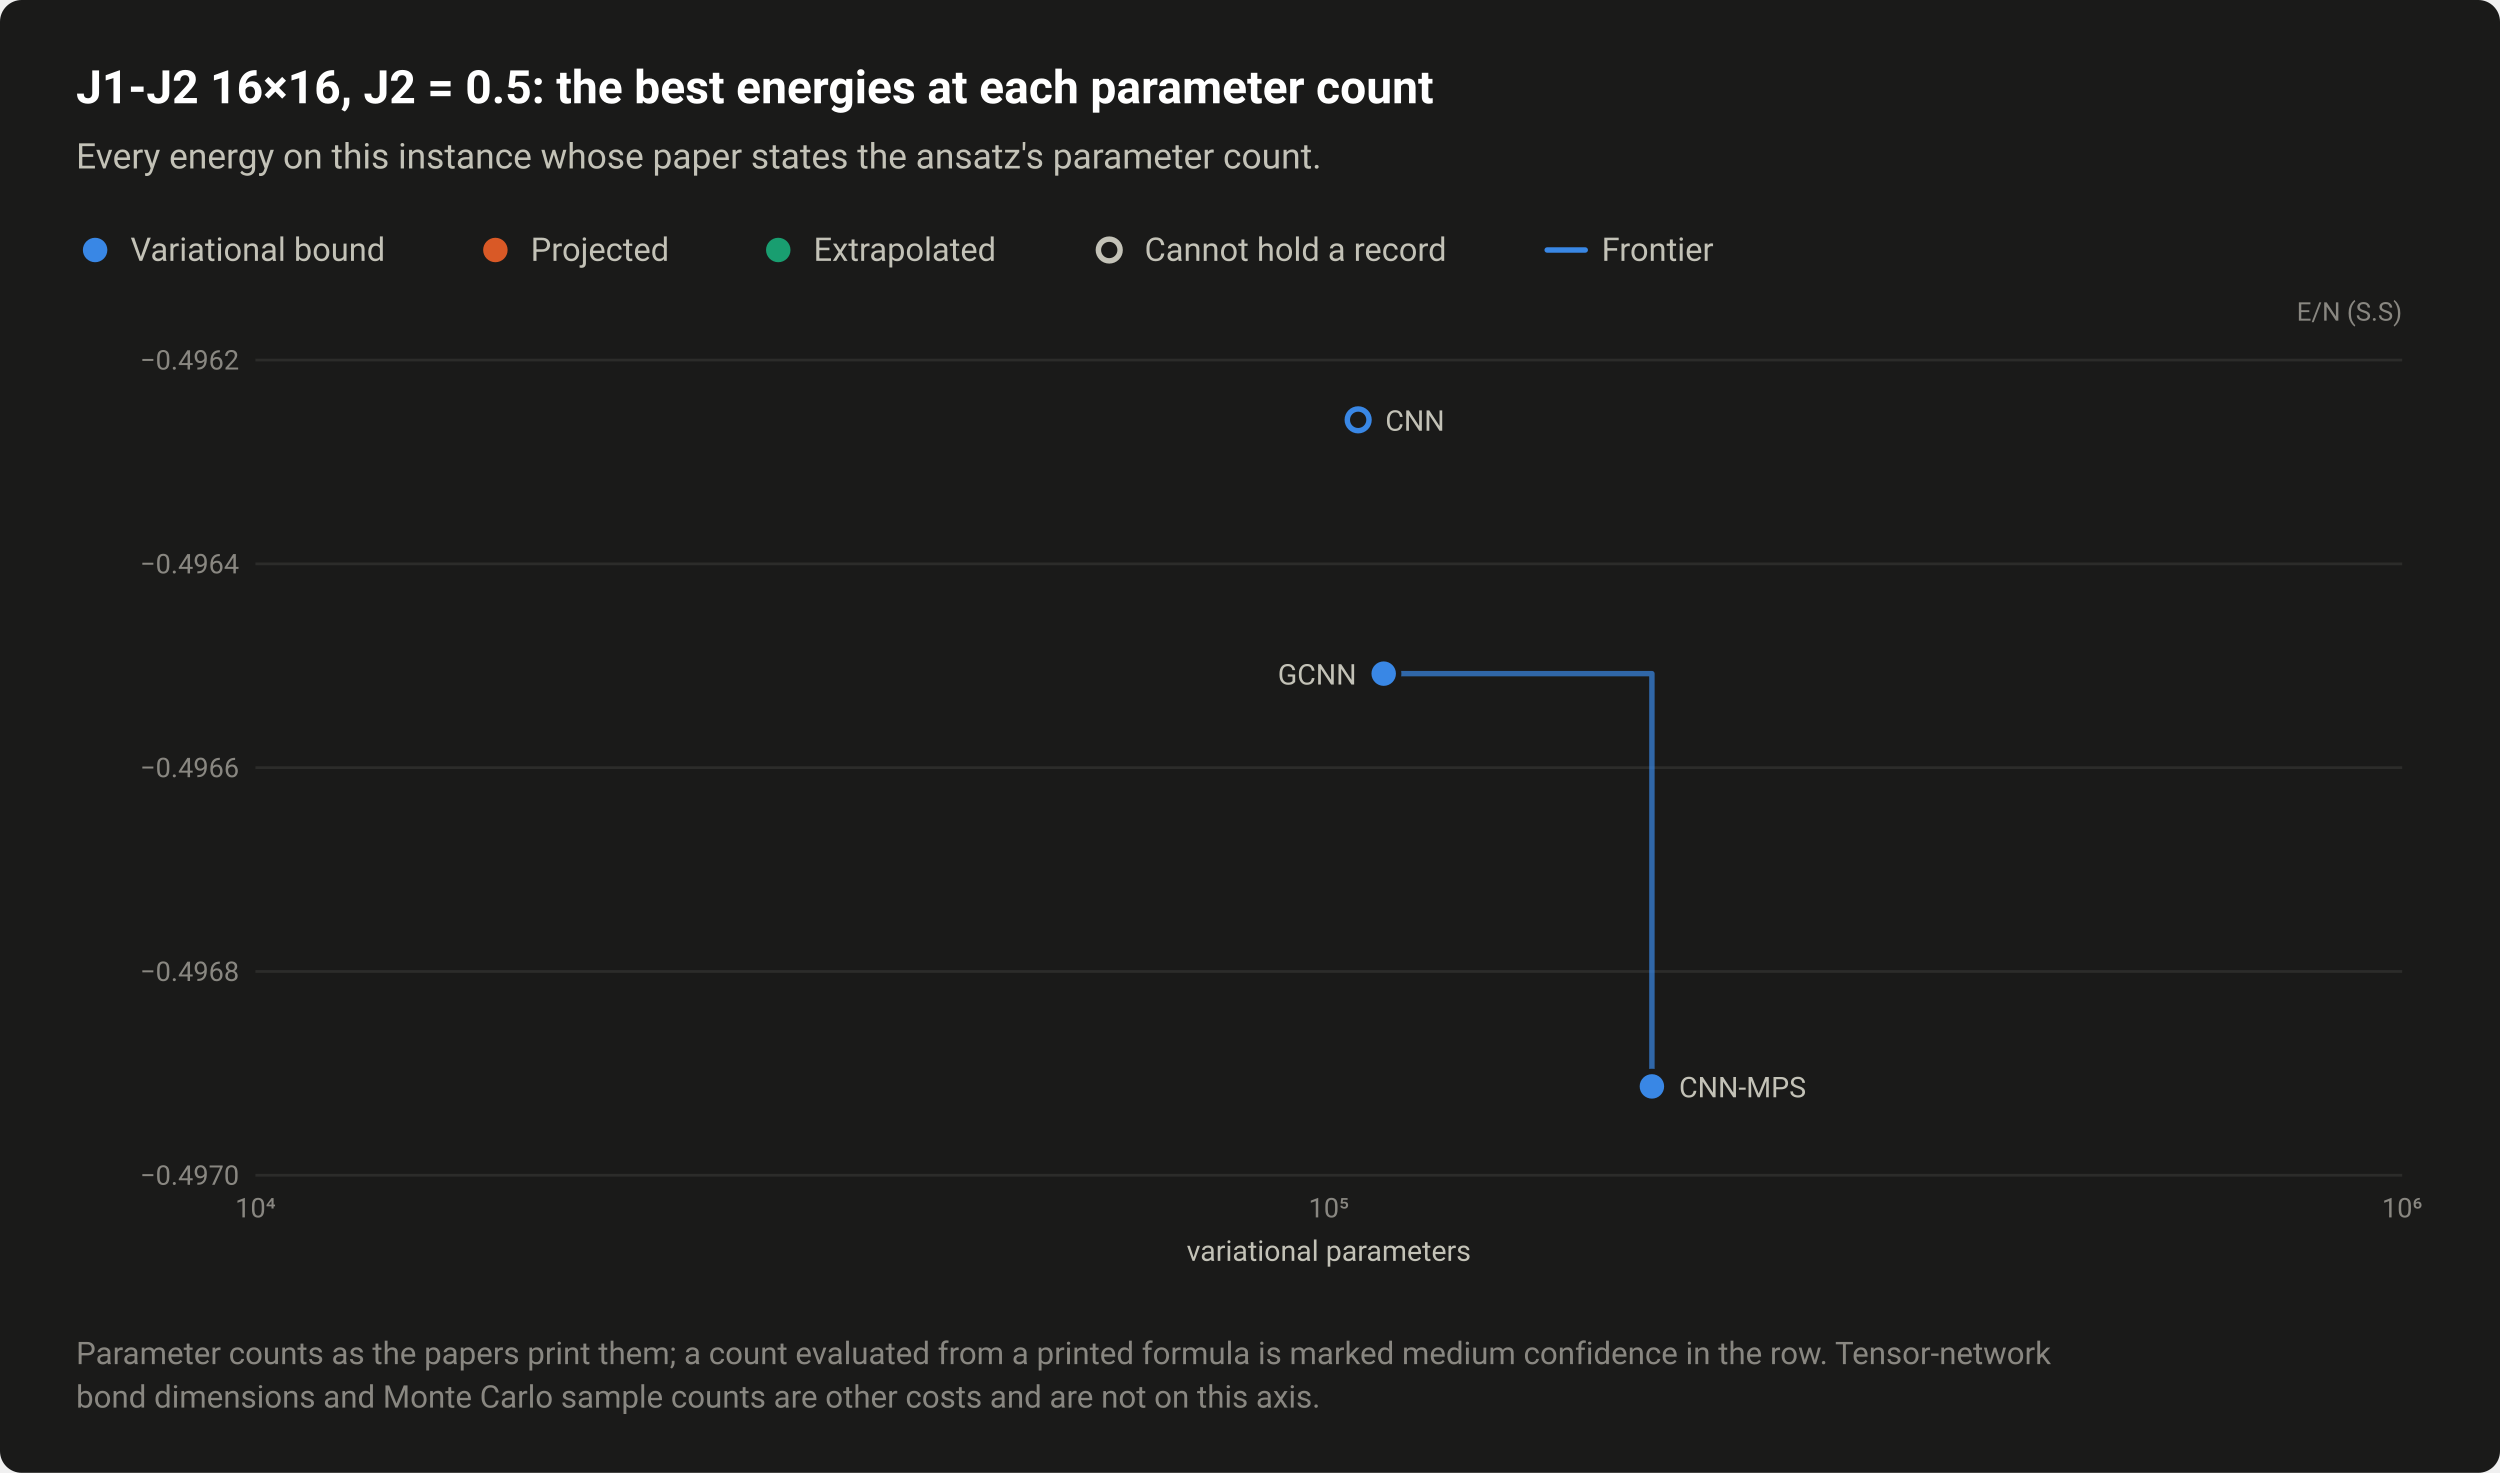
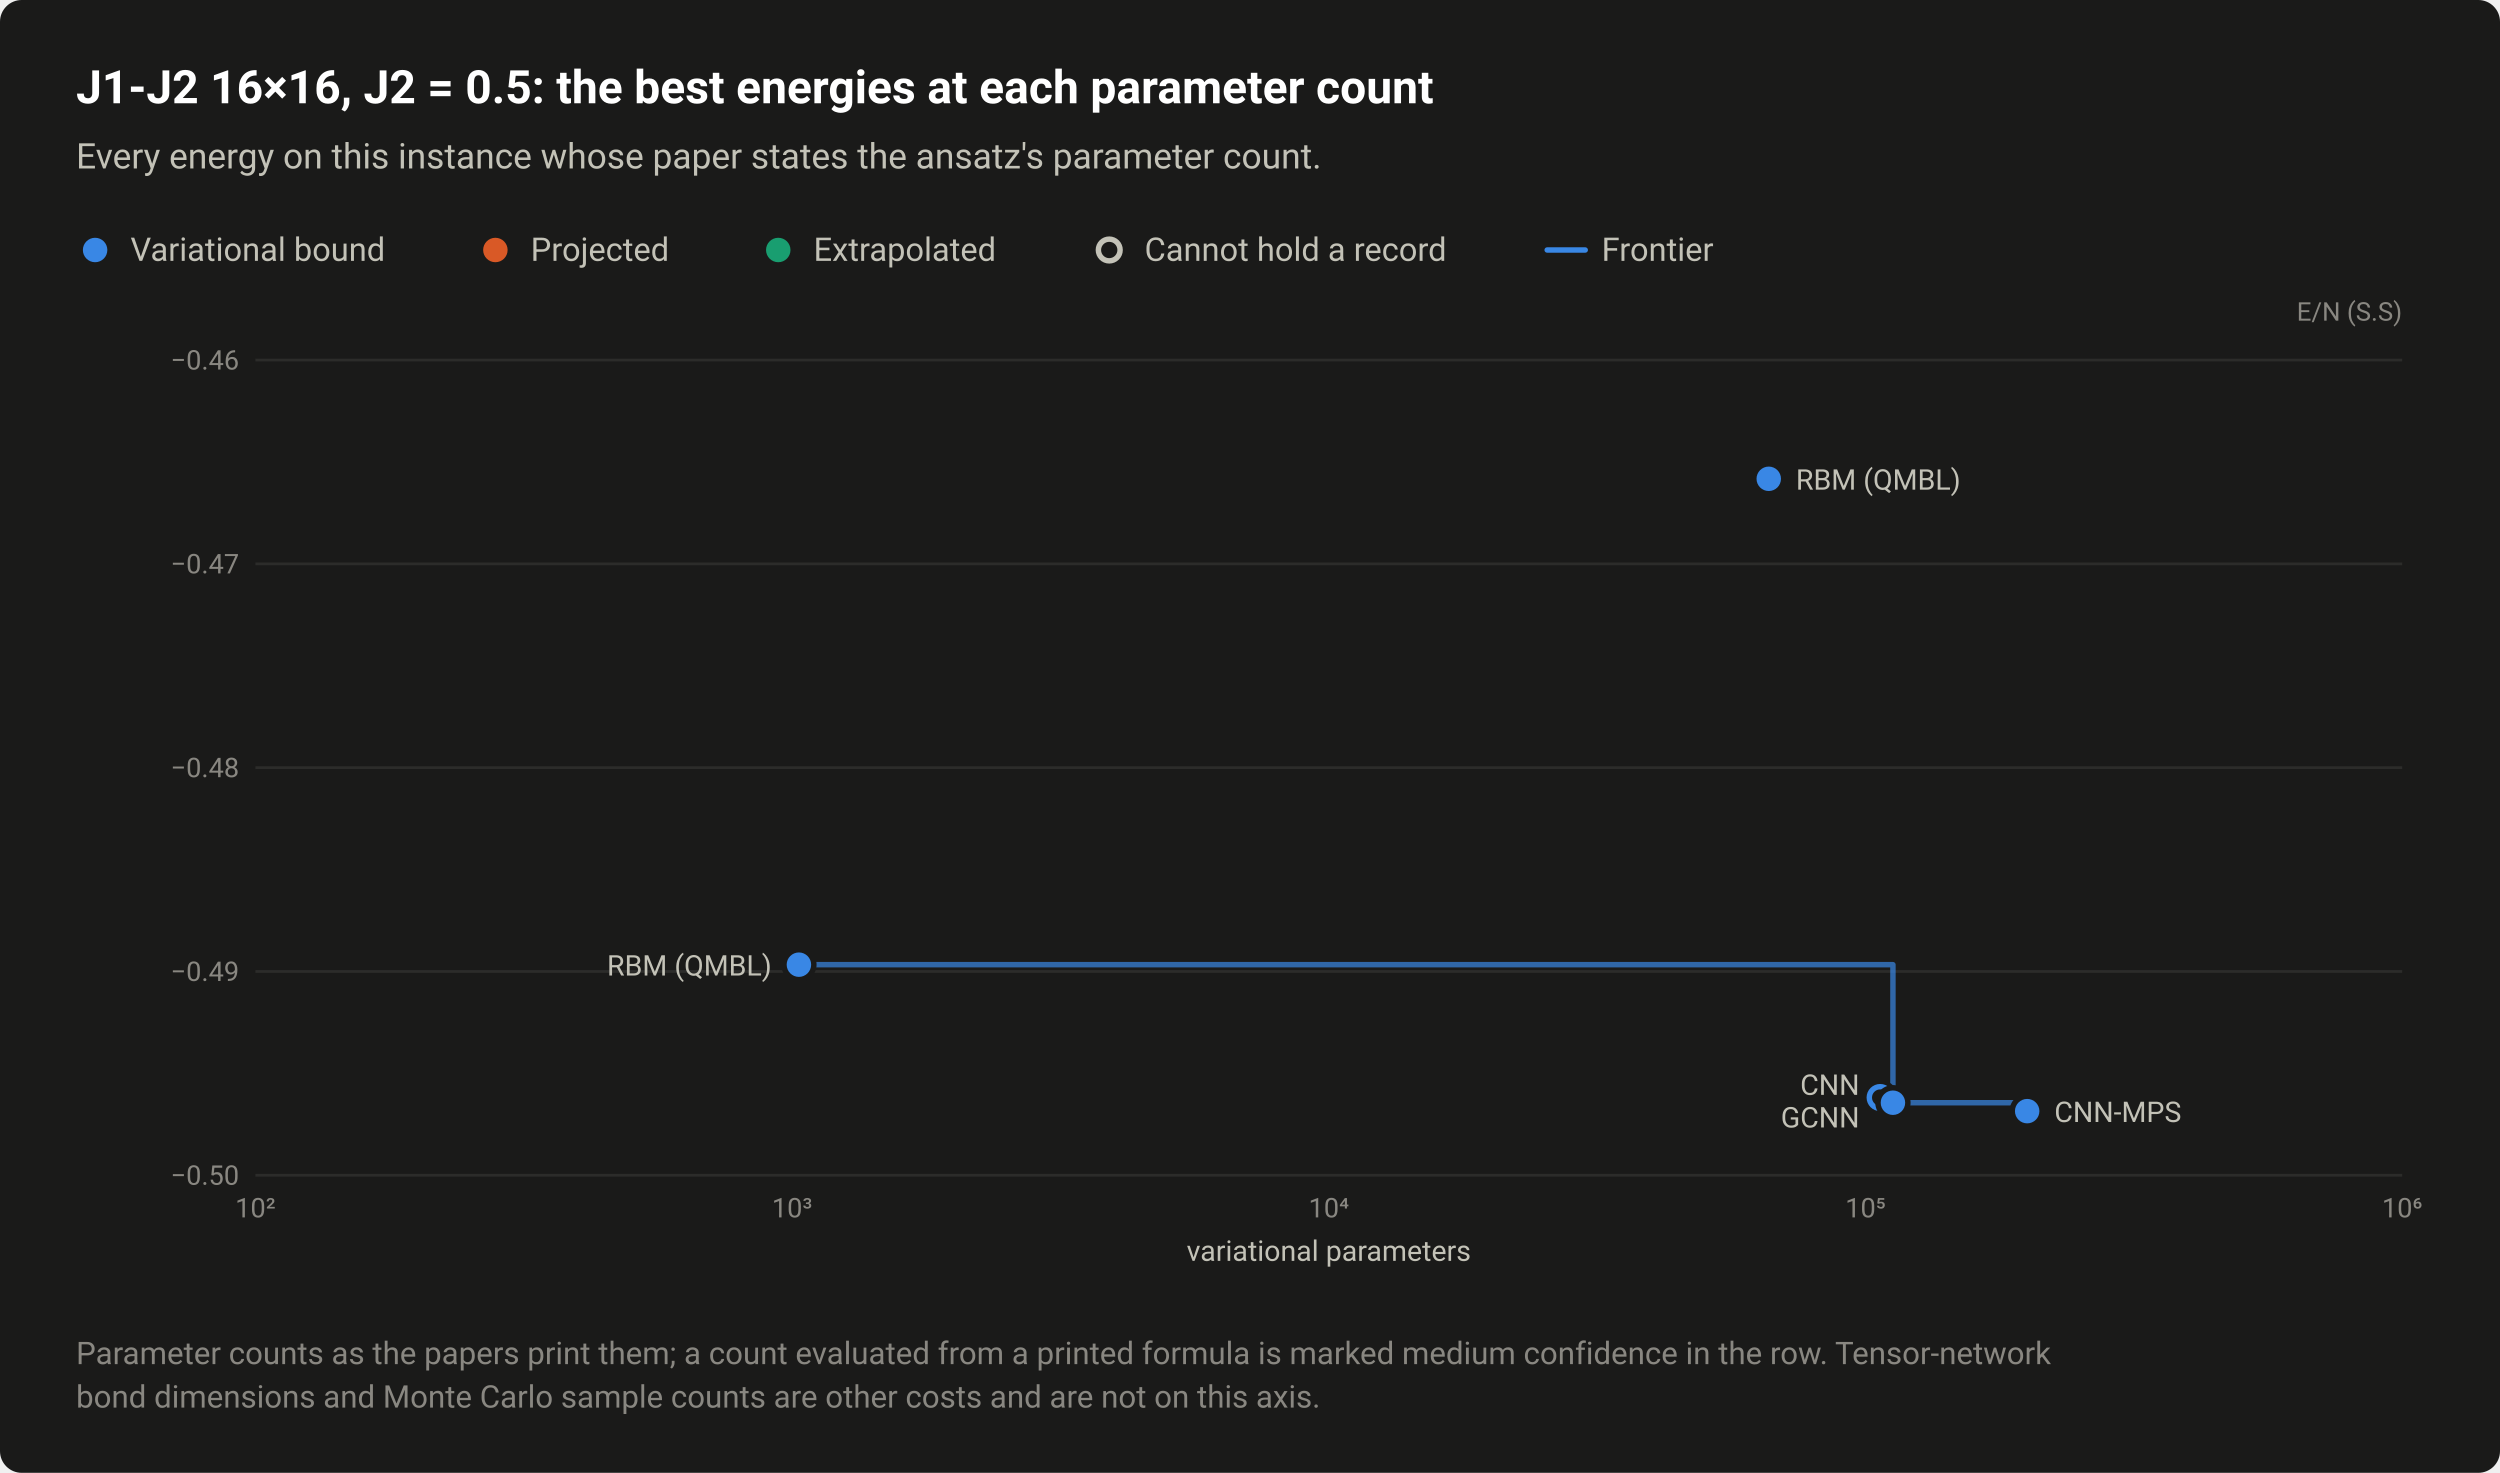
<svg xmlns="http://www.w3.org/2000/svg" width="920" height="542" viewBox="0 0 920 542" role="img" aria-labelledby="title desc">
  <style>text{font-family:system-ui,-apple-system,"Segoe UI",Roboto,"Helvetica Neue",Arial,sans-serif}</style>
  <rect width="920" height="542" rx="8" fill="#1a1a19" />
  <text x="28" y="38" font-size="17" fill="#ffffff" font-weight="600">J1-J2 16×16, J2 = 0.5: the best energies at each parameter count</text>
  <text x="28" y="62" font-size="13" fill="#c3c2b7">Every energy on this instance whose paper states the ansatz's parameter count.</text>
  <circle cx="35" cy="92" r="6.5" fill="#1a1a19" />
  <circle cx="35" cy="92" r="4.5" fill="#3987e5" />
  <text x="48" y="96" font-size="12" fill="#c3c2b7">Variational bound</text>
  <circle cx="182.3" cy="92" r="6.5" fill="#1a1a19" />
  <circle cx="182.3" cy="92" r="4.5" fill="#d95926" />
  <text x="195.3" y="96" font-size="12" fill="#c3c2b7">Projected</text>
  <circle cx="286.4" cy="92" r="6.5" fill="#1a1a19" />
  <circle cx="286.4" cy="92" r="4.5" fill="#199e70" />
  <text x="299.4" y="96" font-size="12" fill="#c3c2b7">Extrapolated</text>
  <circle cx="408.2" cy="92" r="6.5" fill="#1a1a19" />
  <circle cx="408.2" cy="92" r="4" fill="#1a1a19" stroke="#c3c2b7" stroke-width="2" />
  <text x="421.2" y="96" font-size="12" fill="#c3c2b7">Cannot hold a record</text>
  <path d="M569.36 92H583.36" stroke="#3987e5" stroke-width="2" stroke-linecap="round" />
  <text x="589.4" y="96" font-size="12" fill="#c3c2b7">Frontier</text>
  <text x="884" y="118" font-size="9.5" fill="#898781" text-anchor="end">E/N (S.S)</text>
  <path d="M94 432.5H884" stroke="#2c2c2a" stroke-width="1" />
-   <text x="88" y="436" font-size="10" fill="#898781" text-anchor="end" style="font-variant-numeric:tabular-nums">−0.4970</text>
+   <text x="88" y="436" font-size="10" fill="#898781" text-anchor="end" style="font-variant-numeric:tabular-nums">−0.50</text>
  <path d="M94 357.5H884" stroke="#2c2c2a" stroke-width="1" />
-   <text x="88" y="361" font-size="10" fill="#898781" text-anchor="end" style="font-variant-numeric:tabular-nums">−0.4968</text>
+   <text x="88" y="361" font-size="10" fill="#898781" text-anchor="end" style="font-variant-numeric:tabular-nums">−0.49</text>
  <path d="M94 282.5H884" stroke="#2c2c2a" stroke-width="1" />
-   <text x="88" y="286" font-size="10" fill="#898781" text-anchor="end" style="font-variant-numeric:tabular-nums">−0.4966</text>
+   <text x="88" y="286" font-size="10" fill="#898781" text-anchor="end" style="font-variant-numeric:tabular-nums">−0.48</text>
  <path d="M94 207.5H884" stroke="#2c2c2a" stroke-width="1" />
-   <text x="88" y="211" font-size="10" fill="#898781" text-anchor="end" style="font-variant-numeric:tabular-nums">−0.4964</text>
+   <text x="88" y="211" font-size="10" fill="#898781" text-anchor="end" style="font-variant-numeric:tabular-nums">−0.47</text>
  <path d="M94 132.5H884" stroke="#2c2c2a" stroke-width="1" />
-   <text x="88" y="136" font-size="10" fill="#898781" text-anchor="end" style="font-variant-numeric:tabular-nums">−0.4962</text>
-   <text x="94" y="448" font-size="10" fill="#898781" text-anchor="middle" style="font-variant-numeric:tabular-nums">10⁴</text>
-   <text x="489" y="448" font-size="10" fill="#898781" text-anchor="middle" style="font-variant-numeric:tabular-nums">10⁵</text>
+   <text x="88" y="136" font-size="10" fill="#898781" text-anchor="end" style="font-variant-numeric:tabular-nums">−0.46</text>
+   <text x="94" y="448" font-size="10" fill="#898781" text-anchor="middle" style="font-variant-numeric:tabular-nums">10²</text>
+   <text x="291.5" y="448" font-size="10" fill="#898781" text-anchor="middle" style="font-variant-numeric:tabular-nums">10³</text>
+   <text x="489" y="448" font-size="10" fill="#898781" text-anchor="middle" style="font-variant-numeric:tabular-nums">10⁴</text>
+   <text x="686.5" y="448" font-size="10" fill="#898781" text-anchor="middle" style="font-variant-numeric:tabular-nums">10⁵</text>
  <text x="884" y="448" font-size="10" fill="#898781" text-anchor="middle" style="font-variant-numeric:tabular-nums">10⁶</text>
-   <path d="M509.2 247.9H607.9V399.8" fill="none" stroke="#3987e5" stroke-width="2" stroke-linejoin="round" stroke-linecap="round" opacity="0.7" />
+   <path d="M294 355H696.6V405.8H746V408.9" fill="none" stroke="#3987e5" stroke-width="2" stroke-linejoin="round" stroke-linecap="round" opacity="0.7" />
  <a class="pt" href="/instances/#r-J1J2_square_256_P_0_5-29c941f7">
-     <circle cx="499.8" cy="154.5" r="6.5" fill="#1a1a19" />
-     <circle cx="499.8" cy="154.5" r="4" fill="#1a1a19" stroke="#3987e5" stroke-width="2" />
+     <circle cx="691.9" cy="403.9" r="6.5" fill="#1a1a19" />
+     <circle cx="691.9" cy="403.9" r="4" fill="#1a1a19" stroke="#3987e5" stroke-width="2" />
  </a>
  <a class="pt" href="/instances/#r-J1J2_square_256_P_0_5-ecf481da">
-     <circle cx="607.9" cy="399.8" r="6.5" fill="#1a1a19" />
-     <circle cx="607.9" cy="399.8" r="4.5" fill="#3987e5" />
+     <circle cx="746" cy="408.9" r="6.5" fill="#1a1a19" />
+     <circle cx="746" cy="408.9" r="4.5" fill="#3987e5" />
  </a>
  <a class="pt" href="/instances/#r-J1J2_square_256_P_0_5-f7135ada">
-     <circle cx="509.2" cy="247.9" r="6.5" fill="#1a1a19" />
-     <circle cx="509.2" cy="247.9" r="4.5" fill="#3987e5" />
+     <circle cx="696.6" cy="405.8" r="6.5" fill="#1a1a19" />
+     <circle cx="696.6" cy="405.8" r="4.5" fill="#3987e5" />
+   </a>
+   <a class="pt" href="/instances/#r-J1J2_square_256_P_0_5-d3303a72">
+     <circle cx="650.9" cy="176.2" r="6.5" fill="#1a1a19" />
+     <circle cx="650.9" cy="176.2" r="4.5" fill="#3987e5" />
+   </a>
+   <a class="pt" href="/instances/#r-J1J2_square_256_P_0_5-adb35e59">
+     <circle cx="294" cy="355" r="6.5" fill="#1a1a19" />
+     <circle cx="294" cy="355" r="4.5" fill="#3987e5" />
+   </a>
+   <a class="pt" href="/instances/#r-J1J2_square_256_P_0_5-d3303a72">
+     <text x="660.9" y="180.2" font-size="10.5" fill="#c3c2b7" text-anchor="start">RBM (QMBL)</text>
+   </a>
+   <a class="pt" href="/instances/#r-J1J2_square_256_P_0_5-adb35e59">
+     <text x="284" y="359" font-size="10.5" fill="#c3c2b7" text-anchor="end">RBM (QMBL)</text>
  </a>
  <a class="pt" href="/instances/#r-J1J2_square_256_P_0_5-29c941f7">
-     <text x="509.8" y="158.5" font-size="10.5" fill="#c3c2b7" text-anchor="start">CNN</text>
+     <text x="684.3" y="402.9" font-size="10.5" fill="#c3c2b7" text-anchor="end">CNN</text>
+   </a>
+   <a class="pt" href="/instances/#r-J1J2_square_256_P_0_5-ecf481da">
+     <text x="756" y="412.9" font-size="10.5" fill="#c3c2b7" text-anchor="start">CNN-MPS</text>
  </a>
  <a class="pt" href="/instances/#r-J1J2_square_256_P_0_5-f7135ada">
-     <text x="499.2" y="251.9" font-size="10.5" fill="#c3c2b7" text-anchor="end">GCNN</text>
-   </a>
-   <a class="pt" href="/instances/#r-J1J2_square_256_P_0_5-ecf481da">
-     <text x="617.9" y="403.8" font-size="10.5" fill="#c3c2b7" text-anchor="start">CNN-MPS</text>
+     <text x="684.3" y="414.9" font-size="10.5" fill="#c3c2b7" text-anchor="end">GCNN</text>
  </a>
  <text x="489" y="464" font-size="10.5" fill="#c3c2b7" text-anchor="middle">variational parameters</text>
  <text x="28" y="502" font-size="11.5" fill="#898781">Parameter counts as the papers print them; a count evaluated from a printed formula is marked medium confidence in the row. Tensor-network</text>
  <text x="28" y="518" font-size="11.5" fill="#898781">bond dimensions and Monte Carlo sample counts are other costs and are not on this axis.</text>
</svg>
